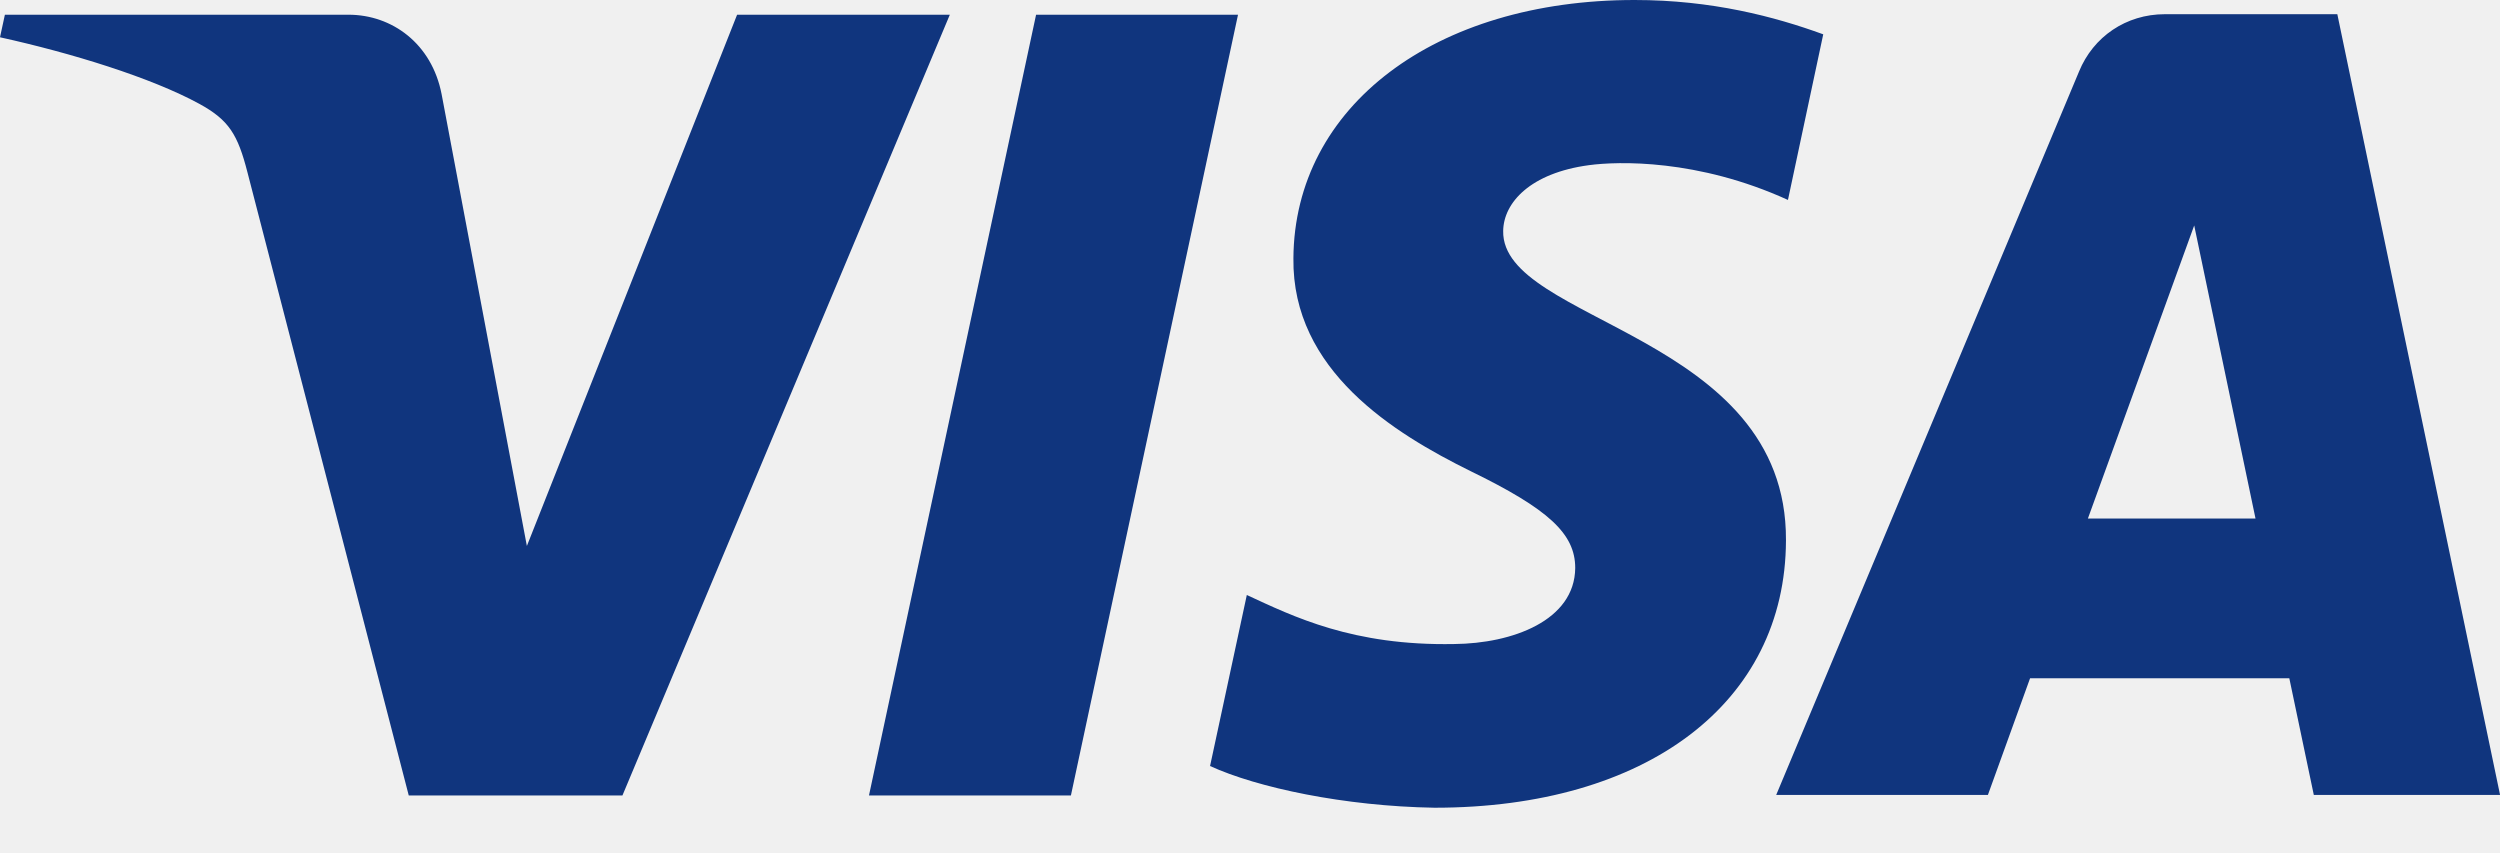
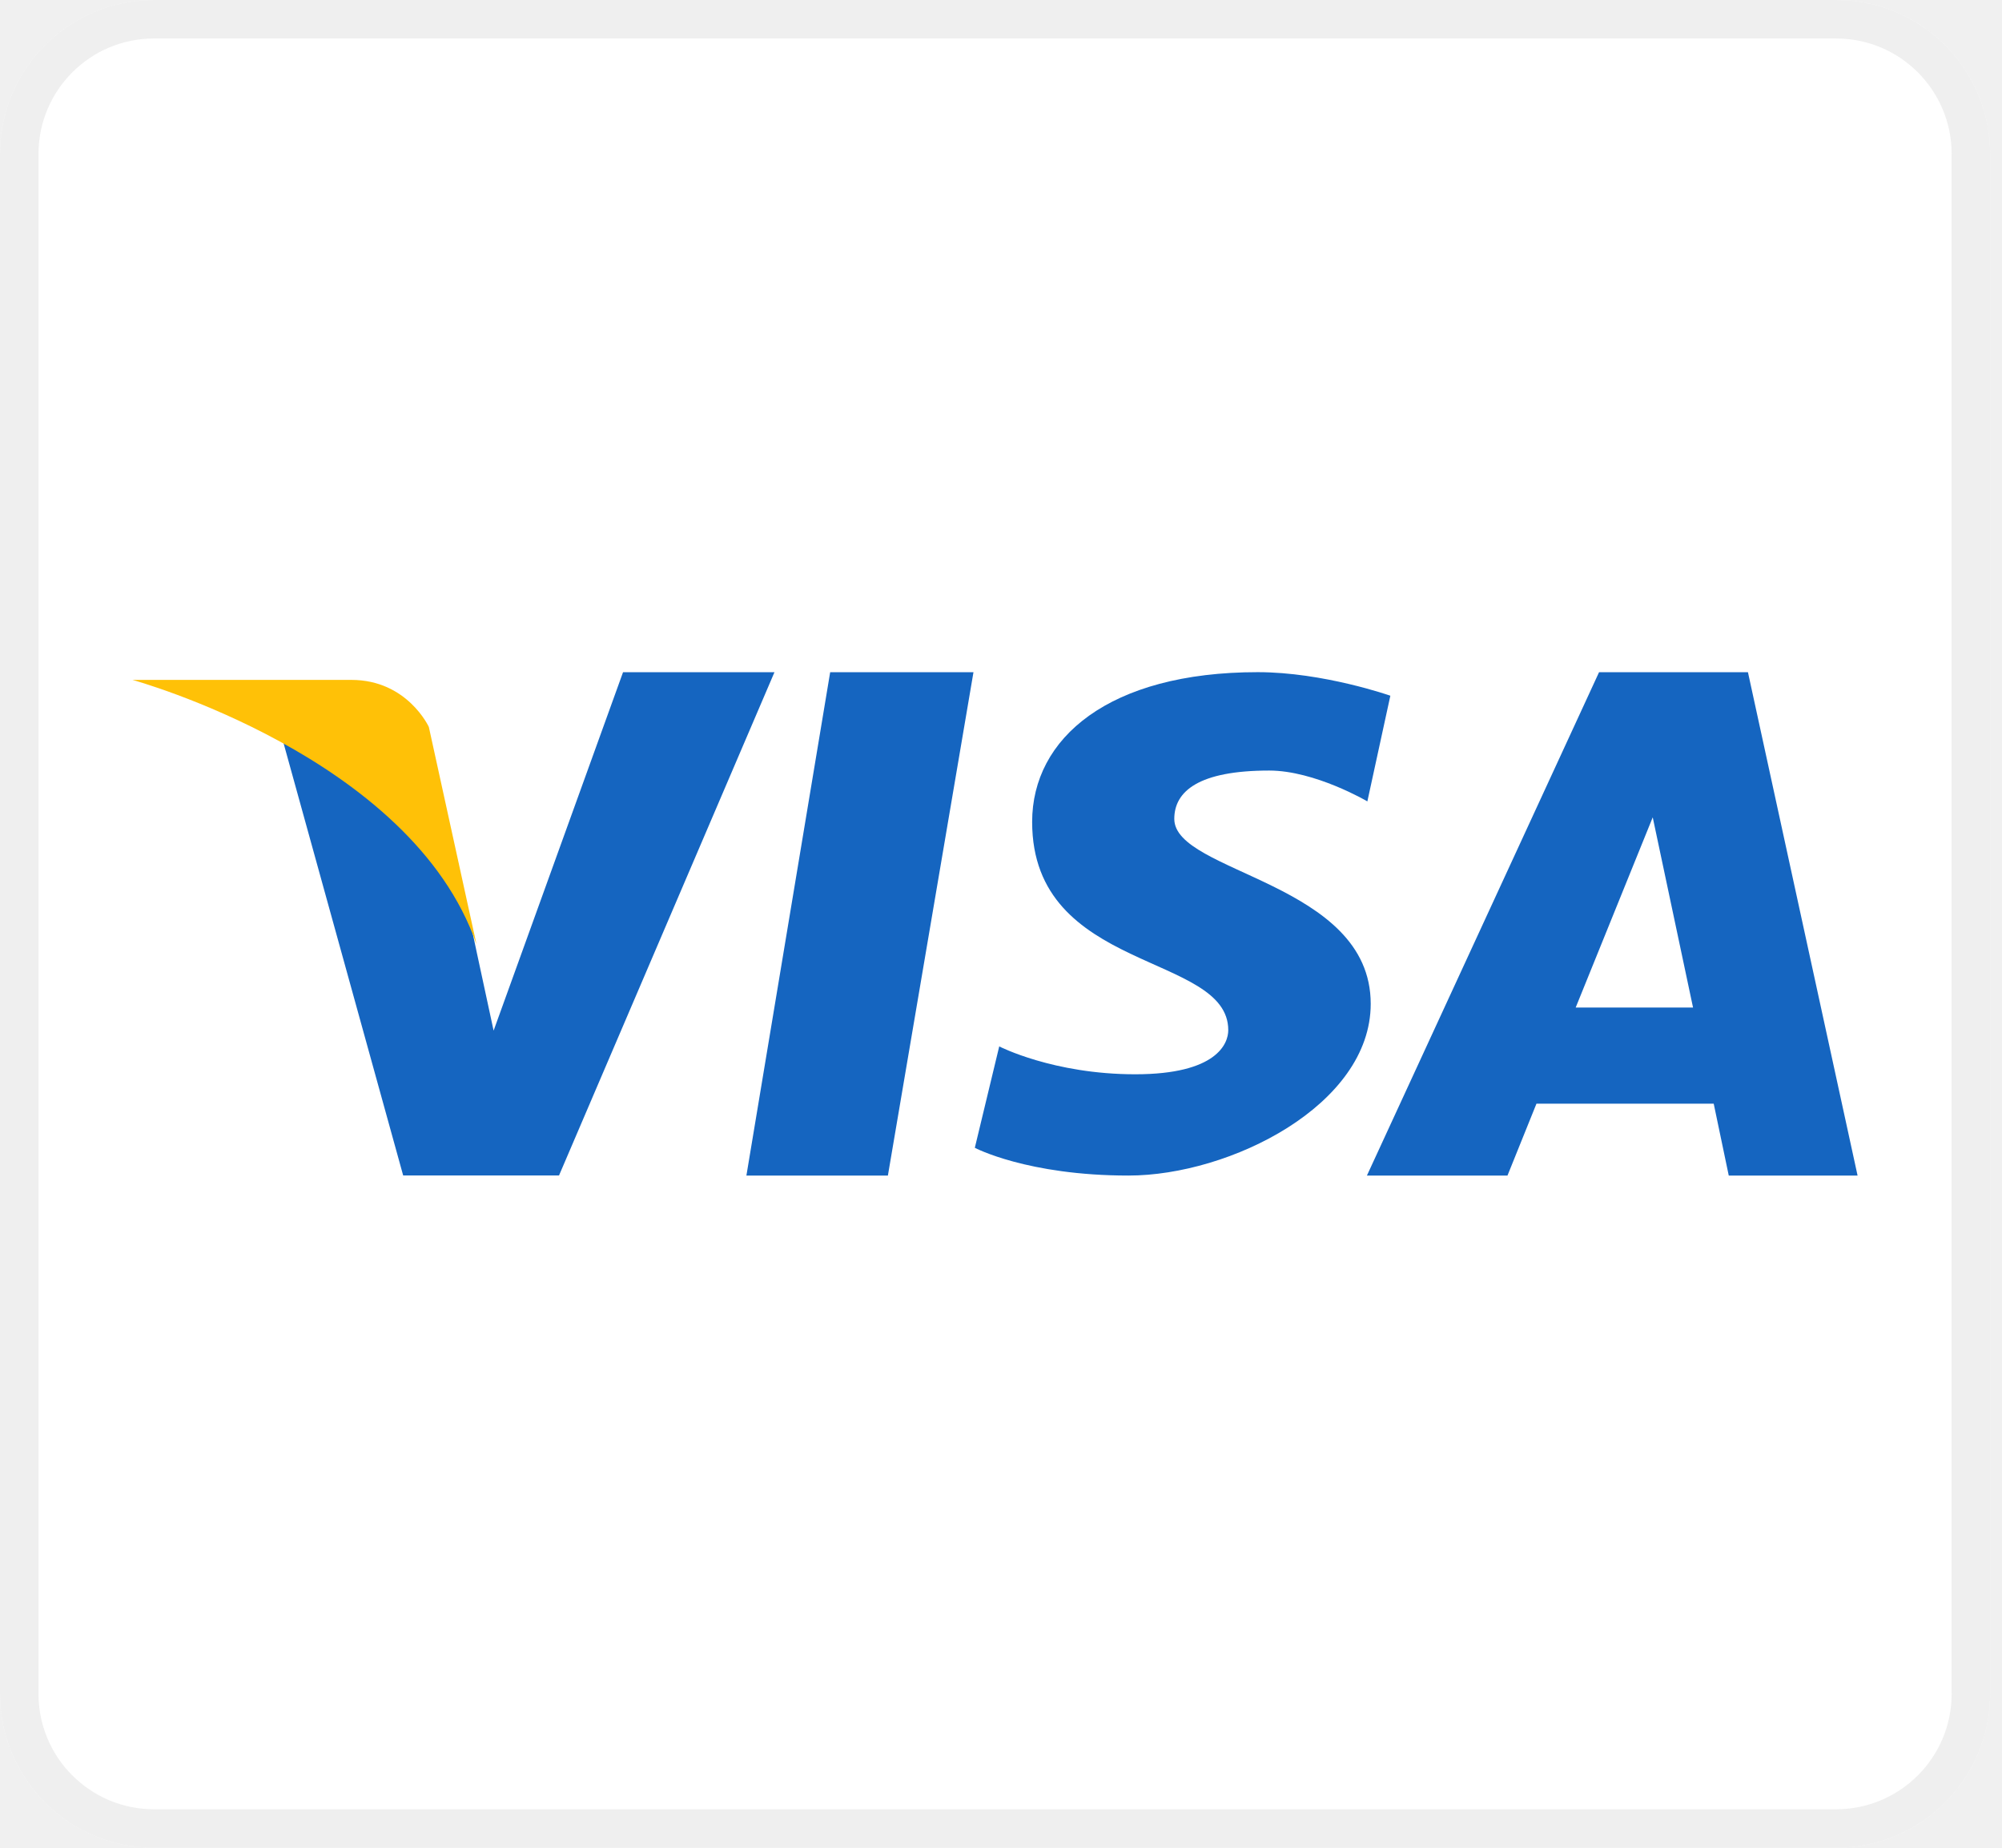
- <svg xmlns="http://www.w3.org/2000/svg" width="44" height="15" viewBox="0 0 44 15" fill="none">
-   <path d="M21.789 0.259L18.848 14H15.294L18.235 0.259H21.789ZM36.747 9.126L38.618 3.968L39.697 9.126H36.747ZM40.715 13.991H44.001L41.137 0.25H38.101C37.419 0.25 36.841 0.647 36.591 1.259L31.261 13.991H34.987L35.729 11.938H40.292L40.723 13.991H40.715ZM31.433 9.506C31.45 5.874 26.421 5.676 26.456 4.063C26.464 3.563 26.939 3.045 27.965 2.907C28.474 2.838 29.88 2.795 31.468 3.519L32.089 0.604C31.235 0.293 30.131 0 28.768 0C25.257 0 22.781 1.872 22.764 4.546C22.738 6.521 24.532 7.625 25.878 8.29C27.258 8.962 27.724 9.394 27.724 9.997C27.715 10.921 26.62 11.326 25.593 11.335C23.808 11.369 22.764 10.851 21.944 10.472L21.297 13.482C22.126 13.862 23.661 14.19 25.248 14.216C28.983 14.216 31.424 12.37 31.433 9.514M16.717 0.259L10.955 14H7.194L4.356 3.036C4.184 2.364 4.028 2.113 3.511 1.829C2.657 1.363 1.251 0.932 0 0.656L0.086 0.259H6.133C6.901 0.259 7.599 0.768 7.772 1.656L9.273 9.609L12.973 0.259H16.709" fill="#10357E" />
+ <svg xmlns="http://www.w3.org/2000/svg" width="52" height="48" viewBox="0 0 52 48" fill="none">
+   <path fill-rule="evenodd" clip-rule="evenodd" d="M0 4C0 1.791 1.791 0 4 0H47.692C49.901 0 51.692 1.791 51.692 4V44C51.692 46.209 49.901 48 47.692 48H4C1.791 48 0 46.209 0 44V4Z" fill="white" />
+   <path d="M4 0.5H47.692C49.625 0.5 51.192 2.067 51.192 4V44C51.192 45.933 49.625 47.5 47.692 47.5H4C2.067 47.5 0.5 45.933 0.5 44V4C0.5 2.067 2.067 0.5 4 0.5Z" stroke="#E4E4E4" stroke-opacity="0.6" />
+   <path d="M16.183 17.462L12.821 26.773C12.821 26.773 11.967 22.834 11.883 22.34C9.969 18.285 7.145 18.51 7.145 18.51L10.473 30.539V30.536H14.52L20.116 17.462H16.183Z" fill="#1565C0" />
+   <path d="M19.387 30.539H23.062L25.285 17.462H21.563L19.387 30.539Z" fill="#1565C0" />
+   <path d="M45.401 17.462H41.534L35.504 30.539H39.155L39.908 28.671H44.512L44.903 30.539H48.249L45.401 17.462ZM40.927 26.173L42.928 21.232L43.975 26.173H40.927Z" fill="#1565C0" />
+   <path d="M30.501 21.273C30.501 20.553 31.139 20.017 32.967 20.017C34.155 20.017 35.516 20.818 35.516 20.818L36.113 18.073C36.113 18.073 34.374 17.461 32.668 17.461C28.802 17.461 26.809 19.177 26.809 21.351C26.809 25.281 31.903 24.742 31.903 26.761C31.903 27.107 31.608 27.907 29.486 27.907C27.358 27.907 25.954 27.183 25.954 27.183L25.32 29.817C25.32 29.817 26.681 30.538 29.311 30.538C31.947 30.538 35.603 28.707 35.603 26.077C35.603 22.914 30.501 22.686 30.501 21.273Z" fill="#1565C0" />
+   <path d="M12.376 24.53L11.139 18.885C11.139 18.885 10.58 17.662 9.126 17.662C7.671 17.662 3.441 17.662 3.441 17.662C3.441 17.662 10.689 19.65 12.376 24.53Z" fill="#FFC107" />
</svg>
